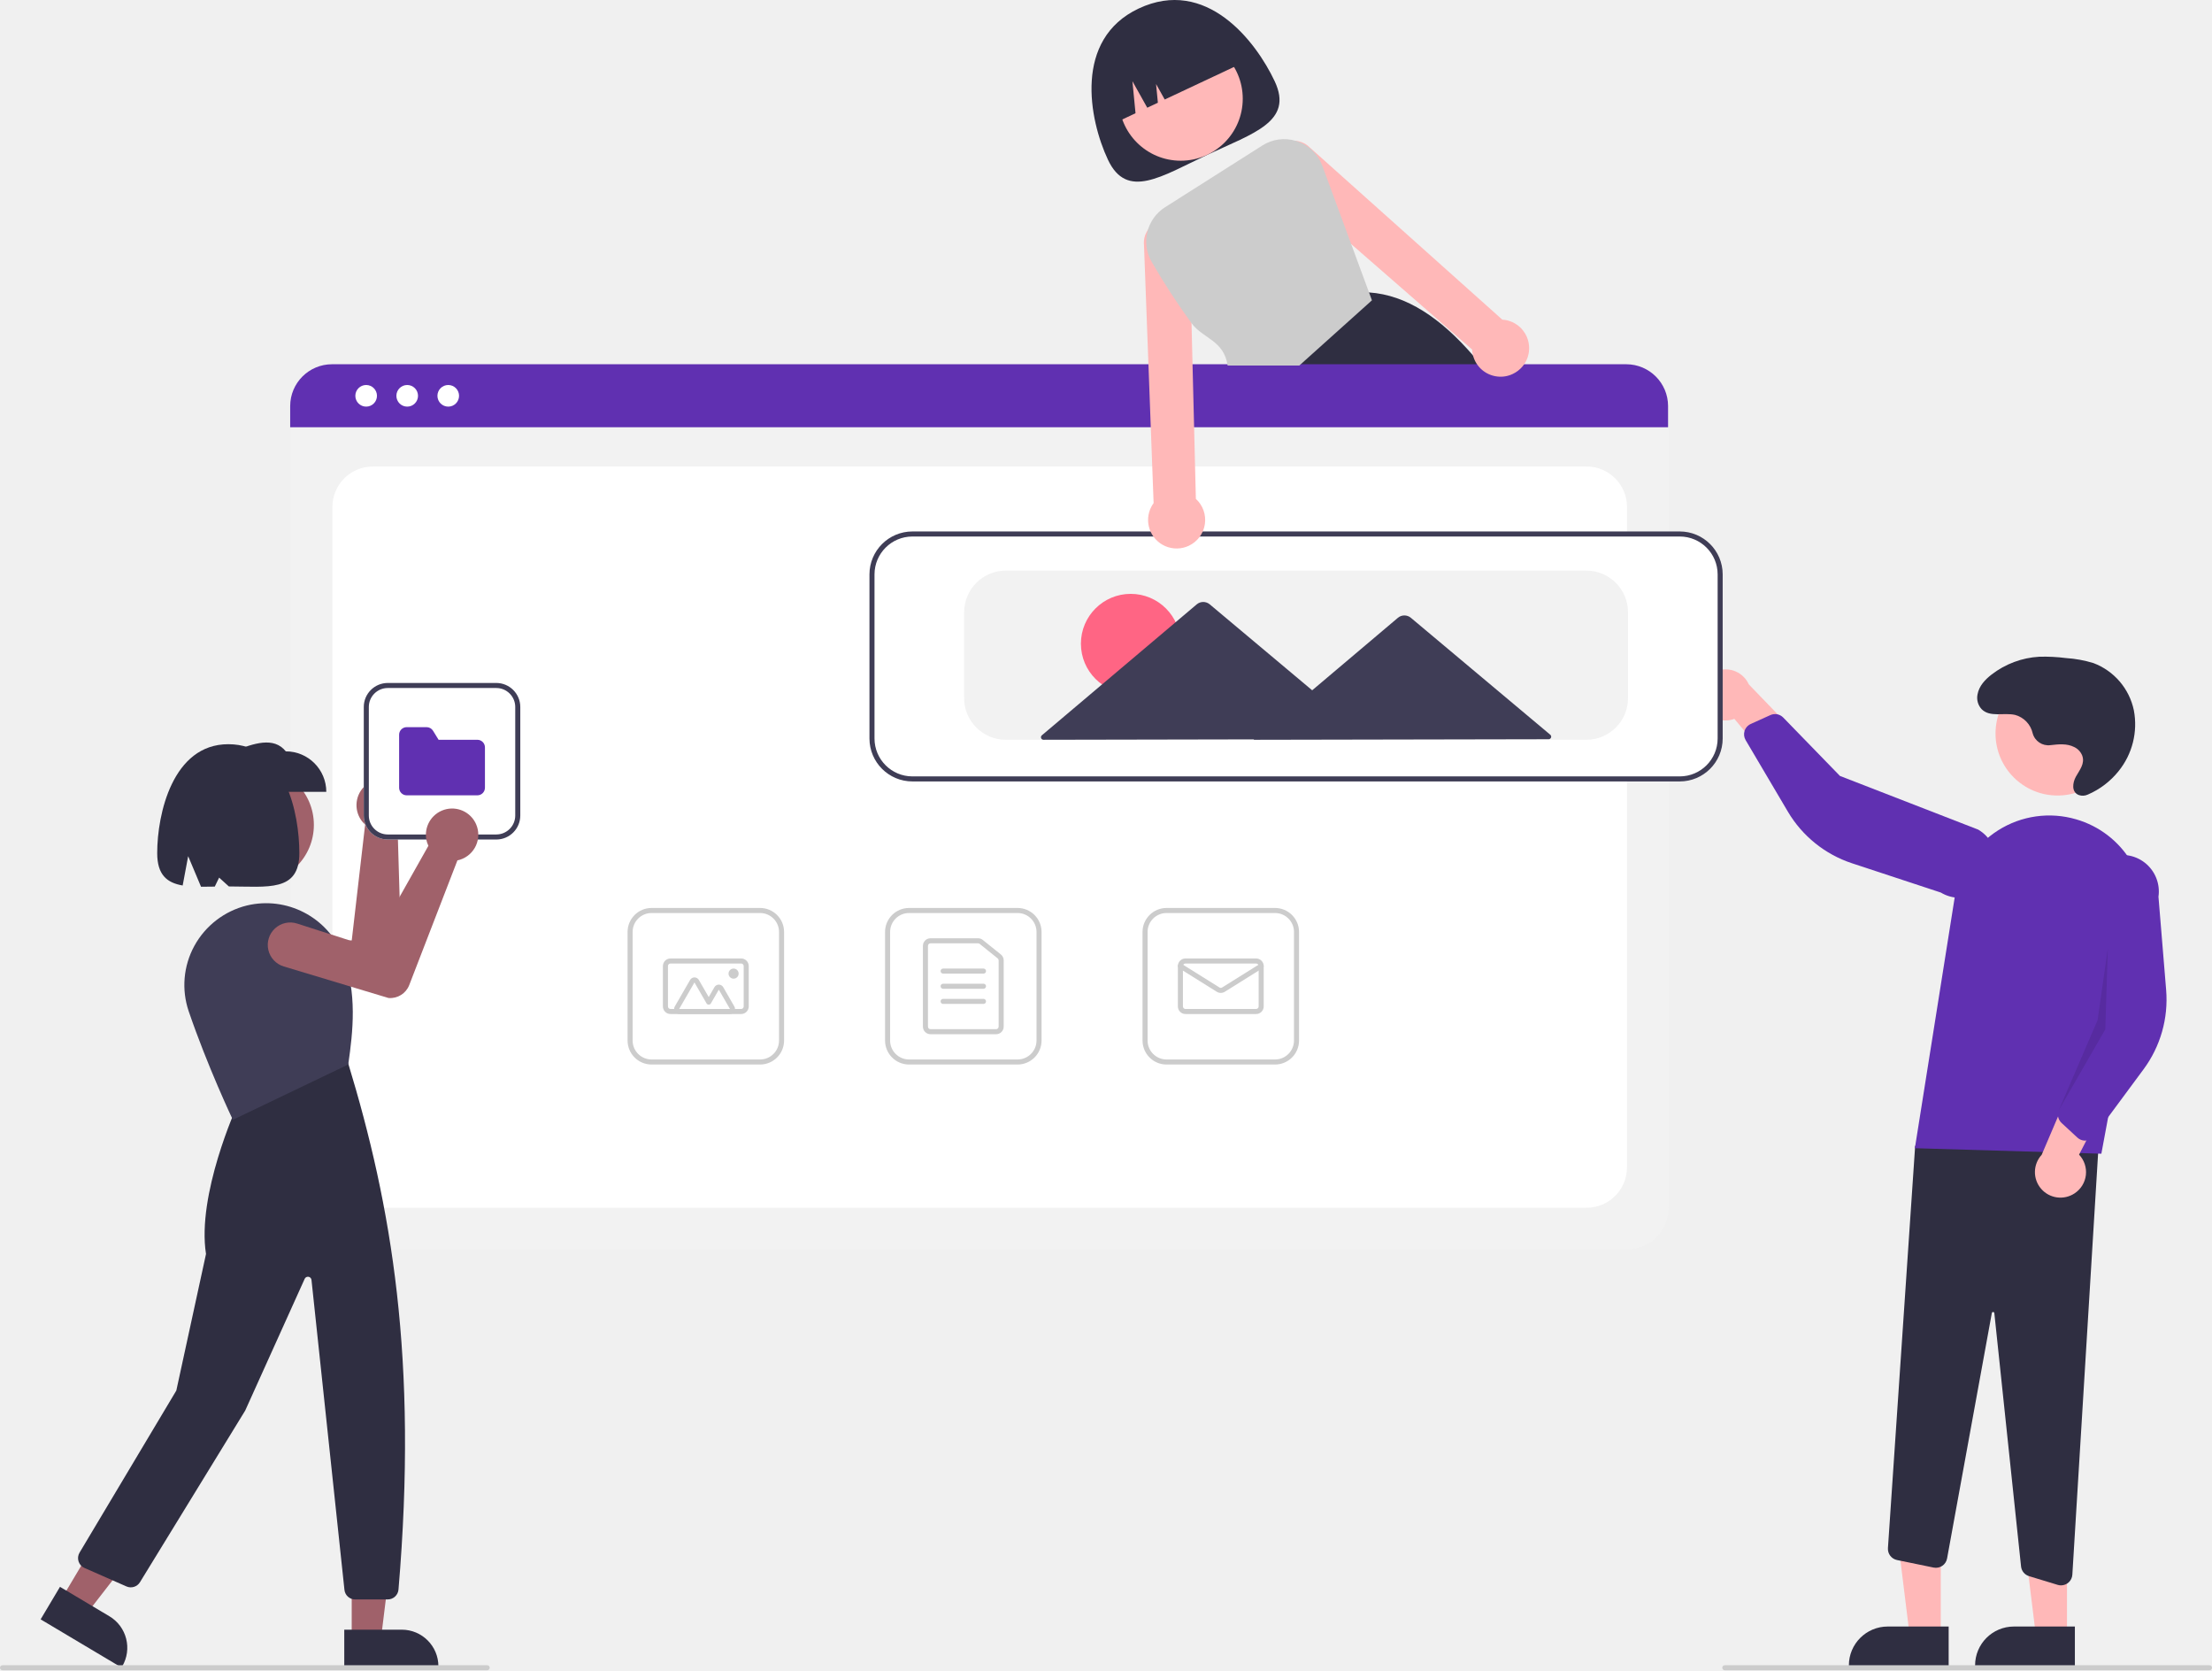
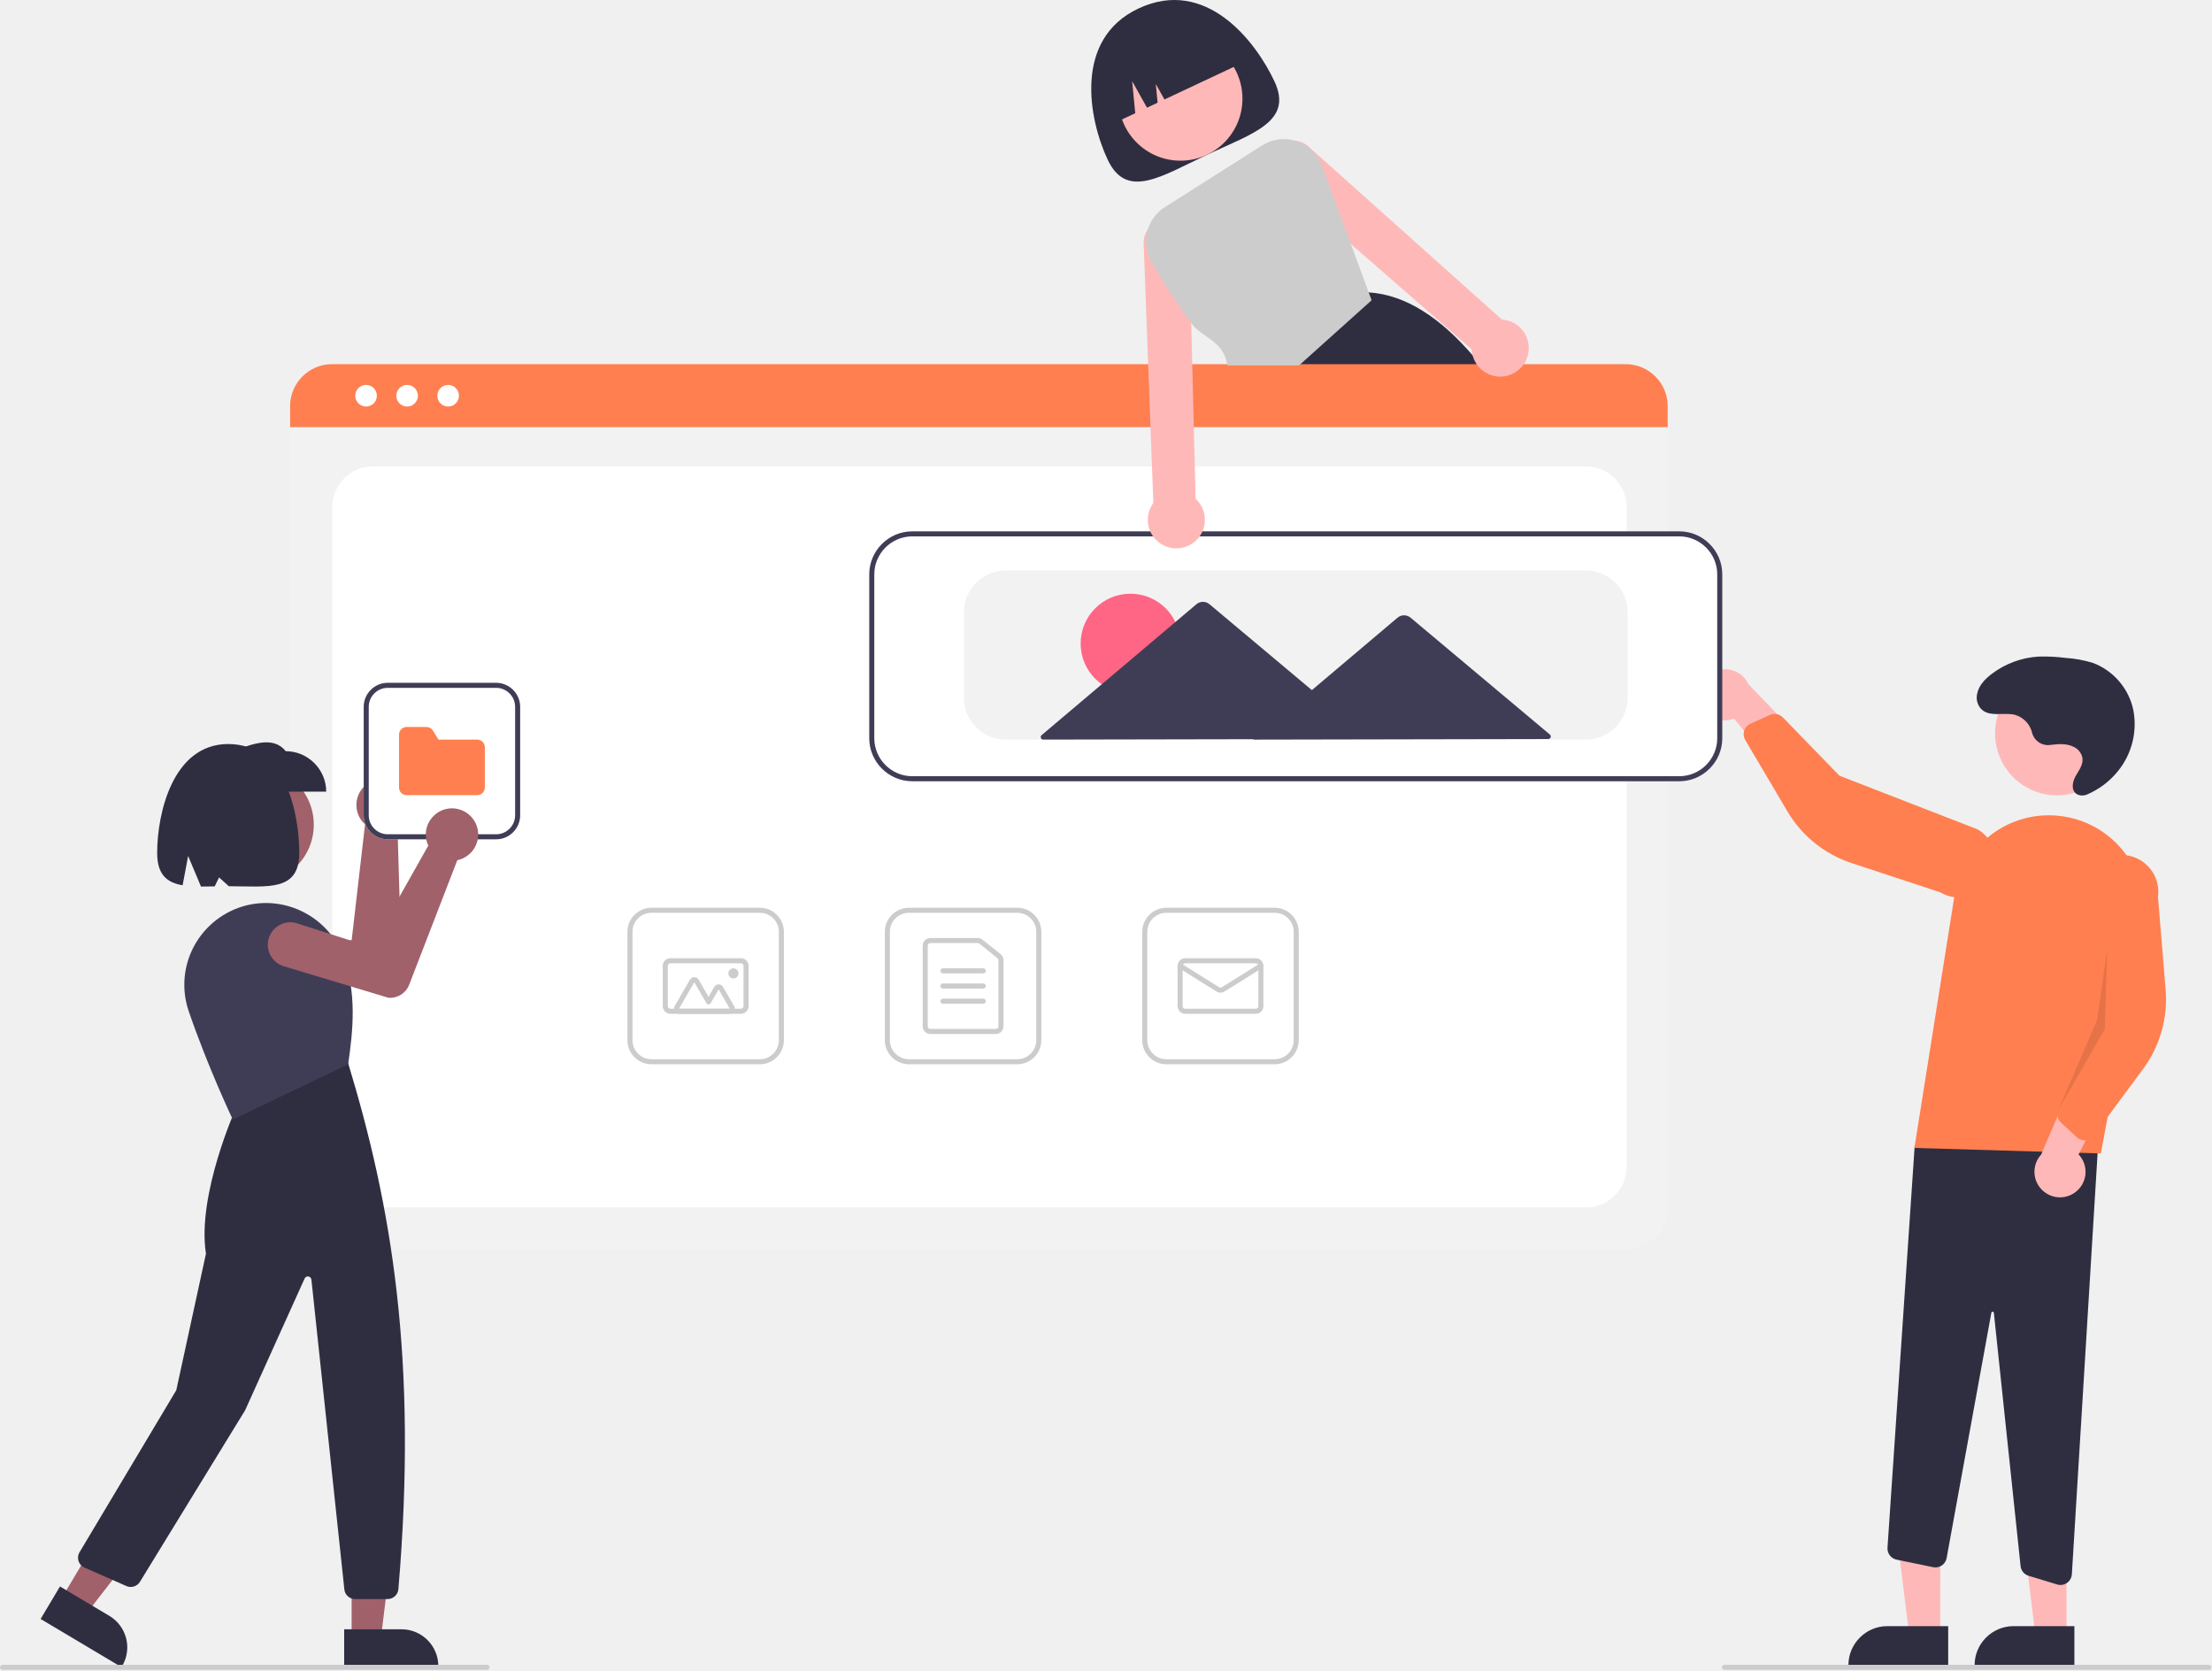
- <svg xmlns="http://www.w3.org/2000/svg" id="a27520da-4319-485c-96d7-e776d7397e13" data-name="Layer 1" width="876.272" height="661.473" viewBox="0 0 876.272 661.473">
-   <path d="M685.834,138.655c7.516,15.995-8.411,20.526-26.655,29.099s-31.898,17.942-39.414,1.947-13.615-47.743,12.195-59.871C658.66,97.284,678.318,122.659,685.834,138.655Z" transform="translate(-180.8642 -106.4605)" fill="#2f2e41" />
-   <circle cx="467.746" cy="39.089" r="24.561" fill="#ffb8b8" />
-   <path d="M770.29,254.473c-.85-1.11-1.7-2.2-2.56-3.26q-1.665-2.07-3.35-4.01c-12.73-14.69-26.27-23.94-41.18-24.93h-.02l-.22-.02-29.71,28.96-10.1,9.84.22.54,5.45,13.57h95.49A234.834,234.834,0,0,0,770.29,254.473Z" transform="translate(-180.8642 -106.4605)" fill="#2f2e41" />
-   <path d="M621.902,155.438l0,0,8.792-4.131-1.225-12.683,5.879,10.496,4.202-1.975-.714-7.399,3.43,6.123,31.224-14.673,0,0a26,26,0,0,0-34.589-12.474l-4.525,2.126A26,26,0,0,0,621.902,155.438Z" transform="translate(-180.8642 -106.4605)" fill="#2f2e41" />
-   <path d="M825.39,601.261H312.552a16.519,16.519,0,0,1-16.5-16.5V276.607a12.102,12.102,0,0,1,12.088-12.088H829.593a12.311,12.311,0,0,1,12.297,12.297V584.761A16.519,16.519,0,0,1,825.39,601.261Z" transform="translate(-180.8642 -106.4605)" fill="#f2f2f2" />
-   <path d="M328.552,584.761h480.839a16,16,0,0,0,16-16V307.213a16,16,0,0,0-16-16H328.552a16,16,0,0,0-16,16V568.761A16,16,0,0,0,328.552,584.761Z" transform="translate(-180.8642 -106.4605)" fill="#fff" />
-   <path d="M841.66,275.663H295.82v-8.4a16.574,16.574,0,0,1,16.56-16.55H825.1a16.574,16.574,0,0,1,16.56,16.55Z" transform="translate(-180.8642 -106.4605)" fill="#6030b1" />
-   <circle cx="145.051" cy="156.752" r="4.283" fill="#fff" />
-   <circle cx="161.31" cy="156.752" r="4.283" fill="#fff" />
-   <circle cx="177.569" cy="156.752" r="4.283" fill="#fff" />
-   <path d="M583.974,528.04h-43a9.511,9.511,0,0,1-9.5-9.5v-43a9.511,9.511,0,0,1,9.5-9.5h43a9.511,9.511,0,0,1,9.5,9.5v43A9.511,9.511,0,0,1,583.974,528.04Zm-43-60a7.508,7.508,0,0,0-7.5,7.5v43a7.508,7.508,0,0,0,7.5,7.5h43a7.508,7.508,0,0,0,7.5-7.5v-43a7.508,7.508,0,0,0-7.5-7.5Z" transform="translate(-180.8642 -106.4605)" fill="#ccc" />
-   <path d="M575.474,516.04h-26a3.003,3.003,0,0,1-3-3v-32a3.003,3.003,0,0,1,3-3h18.839a3.007,3.007,0,0,1,1.879.662l7.16,5.754a2.984,2.984,0,0,1,1.121,2.338v26.246A3.003,3.003,0,0,1,575.474,516.04Zm-26-36a1.001,1.001,0,0,0-1,1v32a1.001,1.001,0,0,0,1,1h26a1.001,1.001,0,0,0,1-1v-26.246a.995.995,0,0,0-.374-.779l-7.161-5.754a1.002,1.002,0,0,0-.626-.22Z" transform="translate(-180.8642 -106.4605)" fill="#ccc" />
-   <path d="M570.474,492.04h-16a1,1,0,0,1,0-2h16a1,1,0,0,1,0,2Z" transform="translate(-180.8642 -106.4605)" fill="#ccc" />
-   <path d="M570.474,498.04h-16a1,1,0,0,1,0-2h16a1,1,0,0,1,0,2Z" transform="translate(-180.8642 -106.4605)" fill="#ccc" />
-   <path d="M570.474,504.04h-16a1,1,0,0,1,0-2h16a1,1,0,0,1,0,2Z" transform="translate(-180.8642 -106.4605)" fill="#ccc" />
-   <path d="M685.974,528.04h-43a9.511,9.511,0,0,1-9.5-9.5v-43a9.511,9.511,0,0,1,9.5-9.5h43a9.511,9.511,0,0,1,9.5,9.5v43A9.511,9.511,0,0,1,685.974,528.04Zm-43-60a7.508,7.508,0,0,0-7.5,7.5v43a7.508,7.508,0,0,0,7.5,7.5h43a7.508,7.508,0,0,0,7.5-7.5v-43a7.508,7.508,0,0,0-7.5-7.5Z" transform="translate(-180.8642 -106.4605)" fill="#ccc" />
-   <path d="M678.474,508.04h-28a3.003,3.003,0,0,1-3-3v-16a3.003,3.003,0,0,1,3-3h28a3.003,3.003,0,0,1,3,3v16A3.003,3.003,0,0,1,678.474,508.04Zm-28-20a1.001,1.001,0,0,0-1,1v16a1.001,1.001,0,0,0,1,1h28a1.001,1.001,0,0,0,1-1v-16a1.001,1.001,0,0,0-1-1Z" transform="translate(-180.8642 -106.4605)" fill="#ccc" />
-   <path d="M664.474,499.678a3.003,3.003,0,0,1-1.59-.453l-14.94-9.337a1,1,0,0,1,1.061-1.696l14.94,9.337a1.006,1.006,0,0,0,1.06,0l14.939-9.337a1,1,0,0,1,1.061,1.696l-14.939,9.337A3.004,3.004,0,0,1,664.474,499.678Z" transform="translate(-180.8642 -106.4605)" fill="#ccc" />
-   <path d="M481.974,528.04h-43a9.511,9.511,0,0,1-9.5-9.5v-43a9.511,9.511,0,0,1,9.5-9.5h43a9.511,9.511,0,0,1,9.5,9.5v43A9.511,9.511,0,0,1,481.974,528.04Zm-43-60a7.508,7.508,0,0,0-7.5,7.5v43a7.508,7.508,0,0,0,7.5,7.5h43a7.508,7.508,0,0,0,7.5-7.5v-43a7.508,7.508,0,0,0-7.5-7.5Z" transform="translate(-180.8642 -106.4605)" fill="#ccc" />
-   <path d="M474.474,508.04h-28a3.003,3.003,0,0,1-3-3v-16a3.003,3.003,0,0,1,3-3h28a3.003,3.003,0,0,1,3,3v16A3.003,3.003,0,0,1,474.474,508.04Zm-28-20a1.001,1.001,0,0,0-1,1v16a1.001,1.001,0,0,0,1,1h28a1.001,1.001,0,0,0,1-1v-16a1.001,1.001,0,0,0-1-1Z" transform="translate(-180.8642 -106.4605)" fill="#ccc" />
-   <path d="M470.036,508.04h-20.124a2,2,0,0,1-1.732-3l6.062-10.5a2,2,0,0,1,3.464,0l3.915,6.781,2.268-3.929a2,2,0,0,1,3.464,0l4.415,7.647a2,2,0,0,1-1.732,3Zm0-2h0l-4.415-7.647-3.134,5.429a1.0 1,0,0,1-.866.5h0a1.0 1,0,0,1-.866-.5l-4.781-8.281-6.062,10.5Z" transform="translate(-180.8642 -106.4605)" fill="#ccc" />
-   <circle cx="290.61" cy="385.579" r="2" fill="#ccc" />
-   <polygon points="768.825 648.15 756.565 648.149 750.733 600.861 768.827 600.862 768.825 648.15" fill="#ffb8b8" />
-   <path d="M952.816,766.494l-39.531-.001v-.5a15.386,15.386,0,0,1,15.386-15.386h.001l24.144.001Z" transform="translate(-180.8642 -106.4605)" fill="#2f2e41" />
-   <polygon points="818.825 648.15 806.565 648.149 800.733 600.861 818.827 600.862 818.825 648.15" fill="#ffb8b8" />
-   <path d="M1002.816,766.494l-39.531-.001v-.5a15.386,15.386,0,0,1,15.386-15.386h.001l24.144.001Z" transform="translate(-180.8642 -106.4605)" fill="#2f2e41" />
-   <path d="M996.014,734.111l-11.354-3.454a4.493,4.493,0,0,1-3.166-3.833L970.908,626.498a.48.48,0,0,0-.479-.447.469.469,0,0,0-.51.409l-17.731,97.199a4.5,4.5,0,0,1-5.335,3.6L932.342,724.269a4.516,4.516,0,0,1-3.582-4.712l10.785-159.312,73.138-7.892-10.868,177.727a4.505,4.505,0,0,1-4.484,4.228A4.526,4.526,0,0,1,996.014,734.111Z" transform="translate(-180.8642 -106.4605)" fill="#2f2e41" />
-   <circle cx="815.08" cy="290.487" r="24.561" fill="#ffb8b8" />
-   <path d="M939.433,561.18l15.858-99.851a37.857,37.857,0,0,1,48.005-30.399h0a37.743,37.743,0,0,1,26.601,43.262l-16.591,89.172Z" transform="translate(-180.8642 -106.4605)" fill="#6030b1" />
-   <path d="M1002.725,579.046a10.056,10.056,0,0,0,1.747-15.32l16.396-31.751-18.465,1.97-12.739,29.849a10.11,10.11,0,0,0,13.061,15.251Z" transform="translate(-180.8642 -106.4605)" fill="#ffb8b8" />
-   <path d="M1006.236,558.126a4.506,4.506,0,0,1-2.426-1.151l-6.273-5.797a4.515,4.515,0,0,1-1.092-5.054l12.537-29.718-1.779-58.72a14.497,14.497,0,1,1,28.727,3.919l3.041,36.912a46.373,46.373,0,0,1-8.938,31.397l-19.552,26.432a4.505,4.505,0,0,1-3.195,1.804A4.455,4.455,0,0,1,1006.236,558.126Z" transform="translate(-180.8642 -106.4605)" fill="#6030b1" />
-   <path d="M854.505,383.566a10.056,10.056,0,0,0,13.426,7.582l22.846,27.478,5.385-17.772-22.52-23.369a10.11,10.11,0,0,0-19.137,6.081Z" transform="translate(-180.8642 -106.4605)" fill="#ffb8b8" />
-   <path d="M872.401,394.955a4.506,4.506,0,0,1,2.006-1.786l7.784-3.517a4.515,4.515,0,0,1,5.08.965l22.478,23.132,54.766,21.257a14.497,14.497,0,1,1-14.809,24.926l-35.177-11.592a46.374,46.374,0,0,1-25.427-20.472l-16.717-28.31a4.505,4.505,0,0,1-.415-3.646A4.454,4.454,0,0,1,872.401,394.955Z" transform="translate(-180.8642 -106.4605)" fill="#6030b1" />
-   <polygon points="835.002 375.652 834.002 407.652 815.58 439.663 830.962 403.99 835.002 375.652" opacity="0.1" />
-   <path d="M993.13,401.563a6.423,6.423,0,0,1-7.031-4.702,9.764,9.764,0,0,0-6.951-7.274c-4.505-1.029-10.012,1.091-13.314-2.322a6.637,6.637,0,0,1-1.575-5.842c.608-3.317,2.981-5.823,5.563-7.827a34.062,34.062,0,0,1,18.866-7.051,67.677,67.677,0,0,1,10.621.528,47.009,47.009,0,0,1,10.864,1.985,25.576,25.576,0,0,1,16.002,18.68,29.528,29.528,0,0,1-6.057,24.13,31.702,31.702,0,0,1-12.161,9.259,4.744,4.744,0,0,1-3.606.183c-2.957-1.176-2.474-4.839-1.126-7.283,1.443-2.615,3.663-5.146,2.503-8.329a6.302,6.302,0,0,0-3.127-3.366c-2.94-1.499-6.228-1.145-9.389-.78Z" transform="translate(-180.8642 -106.4605)" fill="#2f2e41" />
-   <path d="M846.297,415.433h-304a16.519,16.519,0,0,1-16.5-16.5v-65a16.519,16.519,0,0,1,16.5-16.5h304a16.519,16.519,0,0,1,16.5,16.5v65A16.519,16.519,0,0,1,846.297,415.433Z" transform="translate(-180.8642 -106.4605)" fill="#fff" />
-   <path d="M846.297,415.933h-304a17.019,17.019,0,0,1-17-17v-65a17.019,17.019,0,0,1,17-17h304a17.019,17.019,0,0,1,17,17v65A17.019,17.019,0,0,1,846.297,415.933Zm-304-97a15.017,15.017,0,0,0-15,15v65a15.017,15.017,0,0,0,15,15h304a15.017,15.017,0,0,0,15-15v-65a15.017,15.017,0,0,0-15-15Z" transform="translate(-180.8642 -106.4605)" fill="#3f3d56" />
-   <path d="M809.297,399.433h-230a16.519,16.519,0,0,1-16.5-16.5v-34a16.519,16.519,0,0,1,16.5-16.5h230a16.519,16.519,0,0,1,16.5,16.5v34A16.519,16.519,0,0,1,809.297,399.433Z" transform="translate(-180.8642 -106.4605)" fill="#f2f2f2" />
-   <circle cx="447.928" cy="254.915" r="19.732" fill="#ff6584" />
-   <path d="M795.004,397.442l-27.853-23.36-27.372-22.956a4,4,0,0,0-5.153.01l-27.283,23.062-6.664,5.633-10.048-8.427-30.537-25.611a4,4,0,0,0-5.152.01l-30.438,25.728-30.917,26.133a1.0 1,0,0,0,.647,1.764l63.387-.122,20.064-.039-.196.166,59.808-.115,57.067-.11A1.0 1,0,0,0,795.004,397.442Z" transform="translate(-180.8642 -106.4605)" fill="#3f3d56" />
-   <path d="M1056.136,767.933h-192a1,1,0,0,1,0-2h192a1,1,0,0,1,0,2Z" transform="translate(-180.8642 -106.4605)" fill="#ccc" />
-   <path d="M784.92,238.373a11.221,11.221,0,0,0-7.25-5.1,10.301,10.301,0,0,0-1.66-.21l-76.19-68.12a9.015,9.015,0,0,0-5.63-2.69,7.67,7.67,0,0,0-1.27-.04,9.055,9.055,0,0,0-5.96,15.48l29.17,25.43,47.9,41.75a11.916,11.916,0,0,0,.35,2.33,11.266,11.266,0,0,0,9.67,8.37,11.092,11.092,0,0,0,6.05-1,11.407,11.407,0,0,0,3.88-2.97c.11-.13.21-.25.31-.39a11.293,11.293,0,0,0,.63-12.84Z" transform="translate(-180.8642 -106.4605)" fill="#ffb8b8" />
-   <path d="M654.6,304.023l-.71-28.86-.6-23.95-.41-16.76-.81-32.67a9.046,9.046,0,0,0-15.71-5.25,6.923,6.923,0,0,0-.75.96,8.936,8.936,0,0,0-1.56,6.05l1.78,47.67.89,23.95,1.14,30.55a12.047,12.047,0,0,0-.89,1.41,11.248,11.248,0,0,0-.71,8.84,11.311,11.311,0,0,0,15.56,6.63,11.301,11.301,0,0,0,2.78-18.57Z" transform="translate(-180.8642 -106.4605)" fill="#ffb8b8" />
-   <path d="M723.201,222.273l-7.07-19.15-11.44-31.02a16.006,16.006,0,0,0-9.95-9.68c-.18-.06-.37-.12-.55-.17a15.984,15.984,0,0,0-13.24,1.82l-38.53,24.44a16.093,16.093,0,0,0-5.27,21.75,276.323,276.323,0,0,0,15.73,24.19c4.49,6.11,12.85,6.76,14.3,16.76h28.41l28.76-25.82Z" transform="translate(-180.8642 -106.4605)" fill="#ccc" />
-   <circle cx="101.165" cy="326.682" r="23.172" fill="#a0616a" />
-   <path d="M338.916,417.193q.343.273.664.578a10.38,10.38,0,0,1-.417,15.484,9.722,9.722,0,0,1-.814.613l1.568,52.945a8.061,8.061,0,0,1-5.545,7.867l-.096.021-42.989,4.578a8.899,8.899,0,1,1-1.722-17.713l30.644-2.699,5.3-45.851a9.876,9.876,0,0,1-.972-.99,10.38,10.38,0,0,1,14.378-14.833Z" transform="translate(-180.8642 -106.4605)" fill="#a0616a" />
-   <polygon points="139.328 649.174 150.895 649.174 156.397 604.561 139.326 604.561 139.328 649.174" fill="#a0616a" />
-   <path d="M317.242,751.858l22.778-.001h.001a14.516,14.516,0,0,1,14.516,14.516v.472l-37.294.001Z" transform="translate(-180.8642 -106.4605)" fill="#2f2e41" />
-   <polygon points="24.366 633.182 34.304 639.099 61.857 603.582 47.189 594.849 24.366 633.182" fill="#a0616a" />
-   <path d="M204.627,734.889l19.572,11.653.001 0a14.516,14.516,0,0,1,5.046,19.899l-.241.405L196.96,747.767Z" transform="translate(-180.8642 -106.4605)" fill="#2f2e41" />
-   <path d="M334.488,739.877H321.536a4.238,4.238,0,0,1-4.221-3.797L304.258,613.343a1.415,1.415,0,0,0-2.697-.433l-23.555,52.159-41.704,68.003a4.266,4.266,0,0,1-5.329,1.666l-16.66-7.33a4.247,4.247,0,0,1-1.935-6.064l38.337-64.192,11.758-54.085c-3.698-23.455,12.155-58.326,12.316-58.676l.079-.17,43.668-17.068.219.268c17.221,56.514,27.715,117.332,19.967,208.568A4.274,4.274,0,0,1,334.488,739.877Z" transform="translate(-180.8642 -106.4605)" fill="#2f2e41" />
-   <path d="M273.107,549.934l-.203-.427c-.097-.205-9.807-20.684-17.292-42.571a32.285,32.285,0,0,1,2.239-25.873,32.637,32.637,0,0,1,20.813-16.004h0A32.677,32.677,0,0,1,316.591,484.627c5.937,14.847,4.045,30.695,2.264,43.157l-.035.25-.227.109Z" transform="translate(-180.8642 -106.4605)" fill="#3f3d56" />
-   <path d="M310.124,420.054H273.33V404.015c8.076-3.208,15.978-5.937,20.756,0a16.038,16.038,0,0,1,16.038,16.038Z" transform="translate(-180.8642 -106.4605)" fill="#2f2e41" />
-   <path d="M271.293,401.185c-21.996,0-28.153,27.571-28.153,43.126,0,8.674,3.923,11.777,10.088,12.827l2.177-11.611,5.099,12.111c1.732.009,3.551-.025,5.437-.06l1.729-3.56,3.855,3.496c15.441.023,27.921,2.274,27.921-13.203C299.445,428.756,294.046,401.185,271.293,401.185Z" transform="translate(-180.8642 -106.4605)" fill="#2f2e41" />
-   <path d="M373.864,767.933h-192a1,1,0,1,1,0-2h192a1,1,0,0,1,0,2Z" transform="translate(-180.8642 -106.4605)" fill="#ccc" />
-   <path d="M377.474,438.933h-43a9.511,9.511,0,0,1-9.5-9.5v-43a9.511,9.511,0,0,1,9.5-9.5h43a9.511,9.511,0,0,1,9.5,9.5v43A9.511,9.511,0,0,1,377.474,438.933Z" transform="translate(-180.8642 -106.4605)" fill="#fff" />
-   <path d="M377.474,438.933h-43a9.511,9.511,0,0,1-9.5-9.5v-43a9.511,9.511,0,0,1,9.5-9.5h43a9.511,9.511,0,0,1,9.5,9.5v43A9.511,9.511,0,0,1,377.474,438.933Zm-43-60a7.508,7.508,0,0,0-7.5,7.5v43a7.508,7.508,0,0,0,7.5,7.5h43a7.508,7.508,0,0,0,7.5-7.5v-43a7.508,7.508,0,0,0-7.5-7.5Z" transform="translate(-180.8642 -106.4605)" fill="#3f3d56" />
-   <path d="M369.974,421.433h-28a3.003,3.003,0,0,1-3-3v-21a3.003,3.003,0,0,1,3-3h7.882a2.981,2.981,0,0,1,2.555,1.427l2.198,3.573h15.364a3.003,3.003,0,0,1,3,3v16A3.003,3.003,0,0,1,369.974,421.433Z" transform="translate(-180.8642 -106.4605)" fill="#6030b1" />
-   <path d="M369.064,432.042q.21.384.388.79a10.38,10.38,0,0,1-6.393,14.109,9.72,9.72,0,0,1-.988.25l-19.099,49.405a8.061,8.061,0,0,1-8.163,5.099l-.096-.018-41.397-12.462a8.899,8.899,0,1,1,5.286-16.993l29.29,9.404,22.676-40.202a9.876,9.876,0,0,1-.511-1.289,10.38,10.38,0,0,1,19.007-8.091Z" transform="translate(-180.8642 -106.4605)" fill="#a0616a" />
+ <svg xmlns="http://www.w3.org/2000/svg" width="100%" height="100%" viewBox="0 0 3652 2757" version="1.1" xml:space="preserve" style="fill-rule:evenodd;clip-rule:evenodd;stroke-linejoin:round;stroke-miterlimit:2;">
+   <path d="M2104.04,134.142c31.318,66.646 -35.045,85.524 -111.063,121.246c-76.019,35.721 -132.907,74.76 -164.225,8.114c-31.318,-66.647 -56.728,-198.928 50.814,-249.463c111.246,-52.275 193.156,53.456 224.474,120.103Z" style="fill:#2f2e41;fill-rule:nonzero;" />
+   <circle cx="1948.94" cy="162.871" r="102.338" style="fill:#ffb8b8;" />
+   <path d="M2455.94,616.718c-3.543,-4.625 -7.085,-9.167 -10.667,-13.583c-4.625,-5.75 -9.278,-11.32 -13.959,-16.709c-53.042,-61.208 -109.458,-99.75 -171.582,-103.875l-0.084,0l-0.917,-0.083l-123.792,120.667l-42.083,41l0.917,2.25l22.707,56.541l397.876,0c-17.928,-29.752 -37.428,-58.529 -58.417,-86.208Z" style="fill:#2f2e41;fill-rule:nonzero;" />
+   <path d="M1837.66,204.072l36.633,-17.214l-5.103,-52.847l24.496,43.734l17.51,-8.228l-2.977,-30.827l14.29,25.511l130.102,-61.136c-25.276,-53.787 -90.334,-77.249 -144.121,-51.974l-18.856,8.86c-53.787,25.275 -77.249,90.334 -51.974,144.121Z" style="fill:#2f2e41;fill-rule:nonzero;" />
+   <path d="M2685.53,2061.67l-2136.83,0c-37.699,-0.042 -68.707,-31.051 -68.75,-68.75l0,-1283.97c0.031,-27.619 22.748,-50.336 50.366,-50.368l2172.72,-0c28.097,0.032 51.207,23.142 51.238,51.239l0,1283.1c-0.042,37.699 -31.051,68.708 -68.75,68.75Z" style="fill:#f2f2f2;fill-rule:nonzero;" />
+   <path d="M615.365,1992.92l2003.49,0c36.572,0 66.666,-30.094 66.666,-66.666l0,-1089.78c0,-36.572 -30.094,-66.667 -66.666,-66.667l-2003.49,0c-36.572,0 -66.667,30.095 -66.667,66.667l0,1089.78c0,36.572 30.095,66.666 66.667,66.666Z" style="fill:#fff;fill-rule:nonzero;" />
+   <path d="M2753.32,705.011l-2274.34,-0l0,-35.002c0.055,-37.824 31.176,-68.926 69.001,-68.958l2136.33,0c37.824,0.032 68.946,31.133 69,68.958l0,35.002Z" style="fill:#ff7f50;fill-rule:nonzero;" />
+   <circle cx="604.381" cy="653.135" r="17.848" style="fill:#fff;" />
+   <circle cx="672.126" cy="653.135" r="17.848" style="fill:#fff;" />
+   <circle cx="739.871" cy="653.135" r="17.848" style="fill:#fff;" />
+   <path d="M1679.63,1756.58l-179.167,0c-21.705,-0.024 -39.558,-17.877 -39.583,-39.583l0,-179.166c0.025,-21.706 17.878,-39.559 39.583,-39.584l179.167,0c21.705,0.025 39.559,17.878 39.583,39.584l0,179.166c-0.024,21.706 -17.878,39.559 -39.583,39.583Zm-179.167,-249.999c-17.136,0.019 -31.231,14.113 -31.25,31.25l0,179.166c0.019,17.136 14.114,31.231 31.25,31.25l179.167,0c17.136,-0.019 31.231,-14.114 31.25,-31.25l0,-179.166c-0.019,-17.137 -14.114,-31.231 -31.25,-31.25l-179.167,-0Z" style="fill:#ccc;fill-rule:nonzero;" />
+   <path d="M1644.21,1706.58l-108.333,0c-6.854,-0.007 -12.493,-5.645 -12.5,-12.5l0,-133.333c0.007,-6.854 5.646,-12.492 12.5,-12.5l78.497,0c2.847,0.003 5.61,0.975 7.831,2.757l29.834,23.975c2.959,2.364 4.68,5.955 4.671,9.743l0,109.359c-0.007,6.854 -5.645,12.492 -12.5,12.5Zm-108.333,-150c-2.285,0.002 -4.164,1.882 -4.167,4.166l0,133.334c0.003,2.284 1.882,4.163 4.167,4.166l108.333,0c2.285,-0.003 4.164,-1.882 4.167,-4.166l0,-109.359c0.003,-1.262 -0.571,-2.459 -1.556,-3.247l-29.838,-23.977c-0.74,-0.593 -1.661,-0.917 -2.609,-0.917l-78.497,-0Z" style="fill:#ccc;fill-rule:nonzero;" />
+   <path d="M1623.38,1606.58l-66.667,0c-2.285,0 -4.166,-1.88 -4.166,-4.166c-0,-2.286 1.881,-4.167 4.166,-4.167l66.667,0c2.286,0 4.167,1.881 4.167,4.167c-0,2.286 -1.881,4.166 -4.167,4.166Z" style="fill:#ccc;fill-rule:nonzero;" />
+   <path d="M1623.38,1631.58l-66.667,0c-2.285,0 -4.166,-1.88 -4.166,-4.166c-0,-2.286 1.881,-4.167 4.166,-4.167l66.667,0c2.286,0 4.167,1.881 4.167,4.167c-0,2.286 -1.881,4.166 -4.167,4.166Z" style="fill:#ccc;fill-rule:nonzero;" />
+   <path d="M1623.38,1656.58l-66.667,0c-2.285,0 -4.166,-1.88 -4.166,-4.166c-0,-2.286 1.881,-4.167 4.166,-4.167l66.667,0c2.286,0 4.167,1.881 4.167,4.167c-0,2.286 -1.881,4.166 -4.167,4.166Z" style="fill:#ccc;fill-rule:nonzero;" />
+   <path d="M2104.63,1756.58l-179.167,0c-21.705,-0.024 -39.558,-17.877 -39.583,-39.583l0,-179.166c0.025,-21.706 17.878,-39.559 39.583,-39.584l179.167,0c21.705,0.025 39.559,17.878 39.583,39.584l0,179.166c-0.024,21.706 -17.878,39.559 -39.583,39.583Zm-179.167,-249.999c-17.136,0.019 -31.231,14.113 -31.25,31.25l0,179.166c0.019,17.136 14.114,31.231 31.25,31.25l179.167,0c17.136,-0.019 31.231,-14.114 31.25,-31.25l0,-179.166c-0.019,-17.137 -14.114,-31.231 -31.25,-31.25l-179.167,-0Z" style="fill:#ccc;fill-rule:nonzero;" />
+   <path d="M2073.38,1673.25l-116.667,0c-6.854,-0.007 -12.492,-5.645 -12.5,-12.5l0,-66.667c0.008,-6.854 5.646,-12.492 12.5,-12.5l116.667,0c6.854,0.008 12.493,5.646 12.5,12.5l0,66.667c-0.007,6.855 -5.646,12.493 -12.5,12.5Zm-116.667,-83.333c-2.285,0.002 -4.164,1.882 -4.166,4.167l-0,66.666c0.002,2.285 1.881,4.165 4.166,4.167l116.667,-0c2.285,-0.002 4.164,-1.882 4.167,-4.167l-0,-66.666c-0.003,-2.285 -1.882,-4.165 -4.167,-4.167l-116.667,-0Z" style="fill:#ccc;fill-rule:nonzero;" />
+   <path d="M2015.04,1638.4c-2.341,0.004 -4.637,-0.65 -6.625,-1.886l-62.251,-38.906c-1.213,-0.761 -1.952,-2.097 -1.952,-3.529c0,-2.287 1.882,-4.168 4.168,-4.168c0.778,0 1.542,0.218 2.202,0.63l62.252,38.905c1.35,0.837 3.065,0.837 4.415,0l62.248,-38.905c0.661,-0.412 1.424,-0.63 2.202,-0.63c2.287,0 4.168,1.881 4.168,4.168c0,1.432 -0.738,2.768 -1.951,3.529l-62.248,38.906c-1.989,1.237 -4.286,1.89 -6.628,1.886Z" style="fill:#ccc;fill-rule:nonzero;" />
+   <path d="M1254.63,1756.58l-179.167,0c-21.705,-0.024 -39.558,-17.877 -39.583,-39.583l0,-179.166c0.025,-21.706 17.878,-39.559 39.583,-39.584l179.167,0c21.705,0.025 39.559,17.878 39.583,39.584l0,179.166c-0.024,21.706 -17.878,39.559 -39.583,39.583Zm-179.167,-249.999c-17.136,0.019 -31.231,14.113 -31.25,31.25l0,179.166c0.019,17.136 14.114,31.231 31.25,31.25l179.167,0c17.136,-0.019 31.231,-14.114 31.25,-31.25l0,-179.166c-0.019,-17.137 -14.114,-31.231 -31.25,-31.25l-179.167,-0Z" style="fill:#ccc;fill-rule:nonzero;" />
+   <path d="M1223.38,1673.25l-116.667,0c-6.854,-0.007 -12.492,-5.645 -12.5,-12.5l0,-66.667c0.008,-6.854 5.646,-12.492 12.5,-12.5l116.667,0c6.854,0.008 12.493,5.646 12.5,12.5l0,66.667c-0.007,6.855 -5.646,12.493 -12.5,12.5Zm-116.667,-83.333c-2.285,0.002 -4.164,1.882 -4.166,4.167l-0,66.666c0.002,2.285 1.881,4.165 4.166,4.167l116.667,-0c2.285,-0.002 4.164,-1.882 4.167,-4.167l-0,-66.666c-0.003,-2.285 -1.882,-4.165 -4.167,-4.167l-116.667,-0Z" style="fill:#ccc;fill-rule:nonzero;" />
+   <path d="M1204.88,1673.25c0,0 -83.851,0 -83.852,0c-4.571,0 -8.332,-3.761 -8.332,-8.331c0,-1.464 0.386,-2.902 1.118,-4.169l25.256,-43.75c1.487,-2.575 4.244,-4.166 7.218,-4.166c2.973,-0 5.73,1.591 7.217,4.166l16.313,28.255l9.45,-16.369c1.487,-2.575 4.244,-4.167 7.217,-4.167c2.974,0 5.731,1.592 7.218,4.167l18.396,31.864c0.731,1.267 1.116,2.704 1.116,4.167c-0,4.571 -3.762,8.333 -8.333,8.333c-0.001,0 -0.001,0 -0.002,0l0,0Zm0,-8.333l-18.395,-31.865l-13.058,22.62c-0.743,1.288 -2.122,2.084 -3.609,2.083c-1.487,0.001 -2.866,-0.795 -3.609,-2.083l-19.92,-34.505l-25.259,43.75l83.85,-0Z" style="fill:#ccc;fill-rule:nonzero;" />
+   <circle cx="1210.88" cy="1606.58" r="8.333" style="fill:#ccc;" />
+   <path d="M3203.44,2700.62l-51.084,-0.004l-24.3,-197.034l75.392,0.005l-0.008,197.033Z" style="fill:#ffb8b8;fill-rule:nonzero;" />
+   <path d="M3216.46,2750.14l-164.71,-0.006c0,0 -0,-2.084 -0,-2.084c-0,-35.169 28.94,-64.109 64.109,-64.109c0,0 100.605,0.005 100.605,0.005l-0.004,66.194Z" style="fill:#2f2e41;fill-rule:nonzero;" />
+   <path d="M3411.77,2700.62l-51.083,-0.004l-24.301,-197.034l75.392,0.005l-0.008,197.033Z" style="fill:#ffb8b8;fill-rule:nonzero;" />
+   <path d="M3424.8,2750.14l-164.711,-0.006c0,0 0,-2.084 0,-2.084c0,-35.169 28.94,-64.109 64.109,-64.109c0,0 100.605,0.005 100.605,0.005l-0.003,66.194Z" style="fill:#2f2e41;fill-rule:nonzero;" />
+   <path d="M3396.46,2615.21l-47.31,-14.392c-7.196,-2.181 -12.409,-8.493 -13.191,-15.971l-44.108,-418.026c-0.071,-1.043 -0.948,-1.863 -1.994,-1.864c-1.047,-0.1 -1.997,0.662 -2.127,1.705l-73.879,404.997c-1.62,8.874 -9.426,15.384 -18.447,15.384c-1.27,-0 -2.537,-0.129 -3.781,-0.386l-60.464,-12.455c-9.126,-1.909 -15.526,-10.328 -14.924,-19.633l44.939,-663.802l304.741,-32.882l-45.283,740.528c-0.605,9.824 -8.842,17.589 -18.685,17.615c-1.859,-0.001 -3.708,-0.277 -5.487,-0.818Z" style="fill:#2f2e41;fill-rule:nonzero;" />
+   <circle cx="3396.17" cy="1210.36" r="102.338" style="fill:#ffb8b8;" />
+   <path d="M3160.7,1894.66l66.075,-416.046c12.116,-76.274 78.556,-132.994 155.787,-132.994c14.971,0 29.866,2.132 44.236,6.33c77.49,22.412 125.809,100.995 110.838,180.259l-69.13,371.55l-307.806,-9.099Z" style="fill:#ff7f50;fill-rule:nonzero;" />
+   <path d="M3424.42,1969.11c11.734,-7.748 18.812,-20.904 18.812,-34.965c-0,-10.742 -4.131,-21.083 -11.533,-28.869l68.318,-132.297l-76.937,8.211l-53.08,124.373c-7.165,7.775 -11.145,17.971 -11.145,28.544c-0,23.11 19.016,42.126 42.126,42.126c8.345,0 16.505,-2.48 23.439,-7.123l0,-0Z" style="fill:#ffb8b8;fill-rule:nonzero;" />
+   <path d="M3439.05,1881.94c-3.779,-0.534 -7.306,-2.207 -10.11,-4.795l-26.139,-24.153c-5.771,-5.358 -7.594,-13.797 -4.549,-21.059l52.239,-123.826l-7.41,-244.665c4.038,-29.815 29.768,-52.295 59.855,-52.295c33.136,0 60.402,27.267 60.402,60.403c0,2.749 -0.187,5.495 -0.561,8.219l12.67,153.801c3.852,46.666 -9.389,93.178 -37.24,130.82l-81.467,110.135c-3.169,4.279 -8.013,7.013 -13.313,7.516c-1.458,0.139 -2.927,0.105 -4.377,-0.101Z" style="fill:#ff7f50;fill-rule:nonzero;" />
+   <path d="M2806.84,1154.61c3.662,19.782 21.081,34.271 41.199,34.271c5.036,0 10.031,-0.908 14.745,-2.68l95.19,114.493l22.437,-74.05l-93.834,-97.371c-6.817,-15.029 -21.863,-24.726 -38.365,-24.726c-23.11,-0 -42.126,19.016 -42.126,42.126c-0,2.663 0.252,5.321 0.754,7.937Z" style="fill:#ffb8b8;fill-rule:nonzero;" />
+   <path d="M2881.4,1202.06c1.964,-3.272 4.88,-5.868 8.357,-7.441l32.433,-14.653c7.183,-3.225 15.666,-1.613 21.166,4.022l93.658,96.384l228.193,88.569c18.333,10.863 29.61,30.654 29.61,51.964c0,33.136 -27.266,60.402 -60.402,60.402c-10.881,0 -21.563,-2.94 -30.912,-8.509l-146.569,-48.298c-44.475,-14.648 -82.144,-44.976 -105.948,-85.299l-69.655,-117.96c-2.705,-4.587 -3.335,-10.113 -1.731,-15.19c0.441,-1.397 1.045,-2.737 1.8,-3.991Z" style="fill:#ff7f50;fill-rule:nonzero;" />
+   <path d="M3479.18,1565.22l-4.167,133.333l-76.758,133.379l64.092,-148.637l16.833,-118.075Z" style="fill-opacity:0.1;fill-rule:nonzero;" />
+   <path d="M3384.44,1229.59c-13.232,1.72 -25.831,-6.706 -29.294,-19.592c-3.301,-14.66 -14.466,-26.344 -28.961,-30.307c-18.773,-4.289 -41.718,4.547 -55.473,-9.676c-5.97,-6.582 -8.416,-15.653 -6.564,-24.343c2.533,-13.822 12.42,-24.264 23.18,-32.615c22.639,-17.49 50.047,-27.733 78.608,-29.378c14.787,-0.428 29.583,0.308 44.254,2.202c15.361,0.969 30.554,3.746 45.265,8.272c34.025,12.84 59.211,42.242 66.674,77.835c6.802,35.575 -2.441,72.397 -25.238,100.543c-13.49,16.798 -30.887,30.044 -50.669,38.578c-4.71,2.224 -10.114,2.498 -15.026,0.762c-12.322,-4.899 -10.308,-20.163 -4.69,-30.344c6.012,-10.895 15.264,-21.443 10.428,-34.702c-2.422,-6.147 -7.078,-11.158 -13.029,-14.026c-12.25,-6.247 -25.951,-4.769 -39.12,-3.249l-0.345,0.04Z" style="fill:#2f2e41;fill-rule:nonzero;" />
+   <path d="M2772.64,1287.39l-1266.67,0c-37.699,-0.043 -68.708,-31.051 -68.75,-68.75l-0,-270.833c0.042,-37.699 31.051,-68.708 68.75,-68.75l1266.67,-0c37.698,0.043 68.706,31.051 68.75,68.75l-0,270.833c-0.044,37.699 -31.052,68.707 -68.75,68.75Z" style="fill:#fff;fill-rule:nonzero;" />
+   <path d="M2772.64,1289.47l-1266.67,-0c-38.841,-0.044 -70.789,-31.992 -70.833,-70.833l-0,-270.834c0.043,-38.841 31.992,-70.789 70.833,-70.833l1266.67,-0c38.841,0.044 70.789,31.992 70.833,70.833l0,270.834c-0.044,38.841 -31.992,70.789 -70.833,70.833Zm-1266.67,-404.167c-34.272,0.039 -62.461,28.228 -62.5,62.5l0,270.834c0.039,34.271 28.228,62.461 62.5,62.5l1266.67,-0c34.272,-0.039 62.461,-28.229 62.5,-62.5l-0,-270.834c-0.039,-34.272 -28.228,-62.461 -62.5,-62.5l-1266.67,0Z" style="fill:#3f3d56;fill-rule:nonzero;" />
+   <path d="M2618.47,1220.72l-958.333,-0c-37.699,-0.043 -68.708,-31.051 -68.75,-68.75l-0,-141.667c0.042,-37.699 31.051,-68.707 68.75,-68.75l958.333,0c37.699,0.043 68.708,31.051 68.75,68.75l0,141.667c-0.042,37.699 -31.051,68.707 -68.75,68.75Z" style="fill:#f2f2f2;fill-rule:nonzero;" />
+   <circle cx="1866.37" cy="1062.14" r="82.218" style="fill:#ff6584;" />
+   <path d="M2558.92,1212.42l-116.052,-97.332l-114.048,-95.652c-6.189,-5.189 -15.303,-5.172 -21.471,0.042l-113.68,96.09l-27.767,23.472l-41.868,-35.114l-127.238,-106.712c-6.187,-5.189 -15.3,-5.172 -21.468,0.041l-126.825,107.202l-128.821,108.889c-0.936,0.792 -1.477,1.957 -1.477,3.183c0,2.285 1.881,4.166 4.166,4.166c0.003,0 0.006,0 0.009,0l264.112,-0.509l83.6,-0.161l-0.818,0.692l249.198,-0.48l237.779,-0.458c2.283,-0.004 4.159,-1.883 4.159,-4.166c0,-1.232 -0.546,-2.402 -1.49,-3.193Z" style="fill:#3f3d56;fill-rule:nonzero;" />
+   <path d="M3646.97,2756.14l-800,-0c-2.286,-0 -4.166,-1.881 -4.166,-4.167c-0,-2.286 1.88,-4.167 4.166,-4.167l800,0c2.286,0 4.167,1.881 4.167,4.167c-0,2.286 -1.881,4.167 -4.167,4.167Z" style="fill:#ccc;fill-rule:nonzero;" />
+   <path d="M2516.9,549.635c-6.723,-10.925 -17.654,-18.614 -30.208,-21.25c-2.278,-0.479 -4.59,-0.772 -6.915,-0.876l-317.46,-283.833c-6.235,-6.407 -14.556,-10.384 -23.458,-11.208c-1.756,-0.202 -3.526,-0.258 -5.292,-0.167c-20.031,0.91 -36.016,17.638 -36.016,37.69c-0,10.067 4.029,19.727 11.183,26.81l121.541,105.958l199.583,173.959c0.164,3.276 0.653,6.528 1.459,9.708c4.88,18.818 20.968,32.743 40.291,34.875c8.627,1.008 17.366,-0.437 25.21,-4.166c6.219,-2.909 11.734,-7.131 16.166,-12.375c0.458,-0.542 0.875,-1.042 1.292,-1.625c11.903,-15.512 12.952,-36.898 2.624,-53.5l0,-0Z" style="fill:#ffb8b8;fill-rule:nonzero;" />
+   <path d="M1973.9,823.176l-2.958,-120.25l-2.501,-99.791l-1.709,-69.834l-3.375,-136.125c-1.768,-19.301 -18.151,-34.252 -37.533,-34.252c-10.633,-0 -20.784,4.499 -27.925,12.377c-1.157,1.239 -2.203,2.578 -3.125,4c-5.128,7.345 -7.437,16.3 -6.5,25.209l7.417,198.625l3.709,99.791l4.749,127.292c-1.37,1.87 -2.609,3.833 -3.707,5.875c-5.986,11.349 -7.057,24.674 -2.958,36.833c6.423,19.156 24.481,32.148 44.685,32.148c6.967,-0 13.848,-1.545 20.146,-4.523c16.434,-7.77 26.96,-24.39 26.96,-42.568c-0,-13.242 -5.586,-25.889 -15.375,-34.807l0,0Z" style="fill:#ffb8b8;fill-rule:nonzero;" />
+   <path d="M2259.74,482.551l-29.46,-79.791l-47.666,-129.25c-6.962,-19.038 -22.238,-33.898 -41.459,-40.334c-0.749,-0.25 -1.541,-0.5 -2.291,-0.708c-18.603,-5.647 -38.776,-2.874 -55.166,7.583l-160.543,101.833c-30.376,19.224 -40.166,59.63 -21.958,90.625c20.077,34.716 41.954,68.359 65.542,100.792c18.709,25.458 53.542,28.167 59.584,69.833l118.374,0l119.834,-107.583l-4.791,-13Z" style="fill:#ccc;fill-rule:nonzero;" />
+   <circle cx="421.519" cy="1361.18" r="96.549" style="fill:#a0616a;" />
+   <path d="M658.547,1294.72c0.952,0.757 1.874,1.56 2.767,2.408c8.672,8.169 13.594,19.569 13.594,31.482c0,12.724 -5.614,24.82 -15.332,33.033c-1.085,0.911 -2.217,1.764 -3.391,2.556l6.534,220.604c0.381,14.787 -9.049,28.167 -23.104,32.779l-0.398,0.086l-179.12,19.075c-1.302,0.138 -2.611,0.208 -3.92,0.208c-20.34,-0 -37.078,-16.738 -37.078,-37.078c0,-19.114 14.782,-35.256 33.823,-36.934l127.684,-11.245l22.082,-191.046c-1.444,-1.278 -2.797,-2.657 -4.048,-4.125c-6.594,-7.804 -10.214,-17.697 -10.214,-27.913c0,-23.726 19.524,-43.25 43.25,-43.25c9.755,-0 19.228,3.3 26.871,9.36l0,0Z" style="fill:#a0616a;fill-rule:nonzero;" />
+   <path d="M580.533,2704.89l48.196,-0l22.925,-185.888l-71.129,0l0.008,185.888Z" style="fill:#a0616a;fill-rule:nonzero;" />
+   <path d="M568.242,2689.16c0,-0 94.914,-0.004 94.914,-0.004c33.18,-0 60.482,27.302 60.482,60.482c0,0 0,1.966 0,1.966l-155.393,0.006l-0.003,-62.45Z" style="fill:#2f2e41;fill-rule:nonzero;" />
+   <path d="M101.525,2638.26l41.408,24.655l114.805,-147.988l-61.117,-36.388l-95.096,159.721Z" style="fill:#a0616a;fill-rule:nonzero;" />
+   <path d="M99.012,2618.45l81.549,48.554l0.003,0.002c18.295,10.893 29.54,30.675 29.54,51.968c-0,10.892 -2.943,21.585 -8.516,30.944l-1.005,1.689l-133.519,-79.497l31.948,-53.66Z" style="fill:#2f2e41;fill-rule:nonzero;" />
+   <path d="M640.1,2639.24l-53.966,-0c-9.005,0.014 -16.652,-6.863 -17.589,-15.82l-54.405,-511.406c-0.318,-2.983 -2.864,-5.272 -5.864,-5.272c-2.313,0 -4.422,1.361 -5.374,3.468l-98.148,217.328l-173.765,283.345c-4.628,7.475 -14.142,10.448 -22.204,6.94l-69.417,-30.541c-6.409,-2.822 -10.565,-9.193 -10.565,-16.195c0,-3.194 0.865,-6.33 2.503,-9.073l159.738,-267.467l48.99,-225.355c-15.408,-97.729 50.646,-243.025 51.316,-244.484l0.327,-0.71l181.948,-71.115l0.913,1.117c71.754,235.474 115.479,488.884 83.194,869.033c-0.821,9.091 -8.504,16.153 -17.632,16.207Z" style="fill:#2f2e41;fill-rule:nonzero;" />
+   <path d="M384.347,1847.81l-0.848,-1.781c-0.405,-0.852 -40.862,-86.182 -72.05,-177.381c-12.112,-35.64 -8.726,-74.776 9.328,-107.806c18.288,-33.371 49.77,-57.58 86.719,-66.684c65.314,-15.655 132.942,19.239 158.032,81.54c24.739,61.863 16.855,127.894 9.435,179.822l-0.148,1.04l-0.946,0.453l-189.522,90.797Z" style="fill:#3f3d56;fill-rule:nonzero;" />
+   <path d="M538.582,1306.64l-153.308,0l-0,-66.826c33.649,-13.369 66.577,-24.738 86.481,-0c36.66,-0 66.826,30.166 66.827,66.826l-0,0Z" style="fill:#2f2e41;fill-rule:nonzero;" />
+   <path d="M376.786,1228.02c-91.65,-0 -117.303,114.88 -117.303,179.689c0,36.144 16.346,49.071 42.031,53.445l9.072,-48.379l21.246,50.461c7.215,0.036 14.794,-0.104 22.653,-0.249l7.203,-14.833l16.064,14.566c64.337,0.096 116.336,9.475 116.336,-55.011c-0,-64.809 -22.498,-179.689 -117.302,-179.689Z" style="fill:#2f2e41;fill-rule:nonzero;" />
+   <path d="M804.167,2756.14l-800,-0c-2.286,-0 -4.167,-1.881 -4.167,-4.167c-0,-2.286 1.881,-4.167 4.167,-4.167l800,0c2.285,0 4.166,1.881 4.166,4.167c0,2.286 -1.881,4.167 -4.166,4.167Z" style="fill:#ccc;fill-rule:nonzero;" />
+   <path d="M819.209,1385.3l-179.166,0c-21.706,-0.024 -39.559,-17.878 -39.584,-39.583l0,-179.167c0.025,-21.705 17.878,-39.558 39.584,-39.583l179.166,-0c21.706,0.025 39.559,17.878 39.584,39.583l-0,179.167c-0.025,21.705 -17.878,39.559 -39.584,39.583Z" style="fill:#fff;fill-rule:nonzero;" />
+   <path d="M819.209,1385.3l-179.166,0c-21.706,-0.024 -39.559,-17.878 -39.584,-39.583l0,-179.167c0.025,-21.705 17.878,-39.558 39.584,-39.583l179.166,-0c21.706,0.025 39.559,17.878 39.584,39.583l-0,179.167c-0.025,21.705 -17.878,39.559 -39.584,39.583Zm-179.166,-250c-17.136,0.019 -31.231,14.114 -31.25,31.25l-0,179.167c0.019,17.136 14.114,31.231 31.25,31.25l179.166,-0c17.136,-0.019 31.231,-14.114 31.25,-31.25l0,-179.167c-0.019,-17.136 -14.114,-31.231 -31.25,-31.25l-179.166,0Z" style="fill:#3f3d56;fill-rule:nonzero;" />
+   <path d="M787.959,1312.39l-116.666,-0c-6.855,-0.008 -12.493,-5.646 -12.5,-12.5l-0,-87.5c0.007,-6.855 5.645,-12.493 12.5,-12.5l32.843,-0c4.339,-0.016 8.384,2.243 10.646,5.946l9.16,14.887l64.017,-0c6.855,0.007 12.493,5.645 12.5,12.5l0,66.667c-0.007,6.854 -5.645,12.492 -12.5,12.5Z" style="fill:#ff7f50;fill-rule:nonzero;" />
+   <path d="M784.164,1356.59c0.583,1.067 1.122,2.165 1.616,3.293c2.44,5.514 3.701,11.478 3.701,17.508c0,18.86 -12.337,35.647 -30.338,41.278c-1.353,0.418 -2.727,0.765 -4.116,1.04l-79.581,205.853c-5.387,13.776 -19.271,22.448 -34.014,21.245l-0.4,-0.075l-172.486,-51.926c-15.621,-4.703 -26.388,-19.189 -26.388,-35.503c-0,-20.34 16.737,-37.077 37.077,-37.077c3.848,-0 7.673,0.599 11.336,1.775l122.043,39.183l94.485,-167.507c-0.835,-1.739 -1.547,-3.534 -2.13,-5.373c-1.306,-4.177 -1.97,-8.528 -1.97,-12.905c-0,-23.726 19.524,-43.25 43.25,-43.25c15.766,-0 30.33,8.62 37.916,22.441l-0.001,0Z" style="fill:#a0616a;fill-rule:nonzero;" />
</svg>
